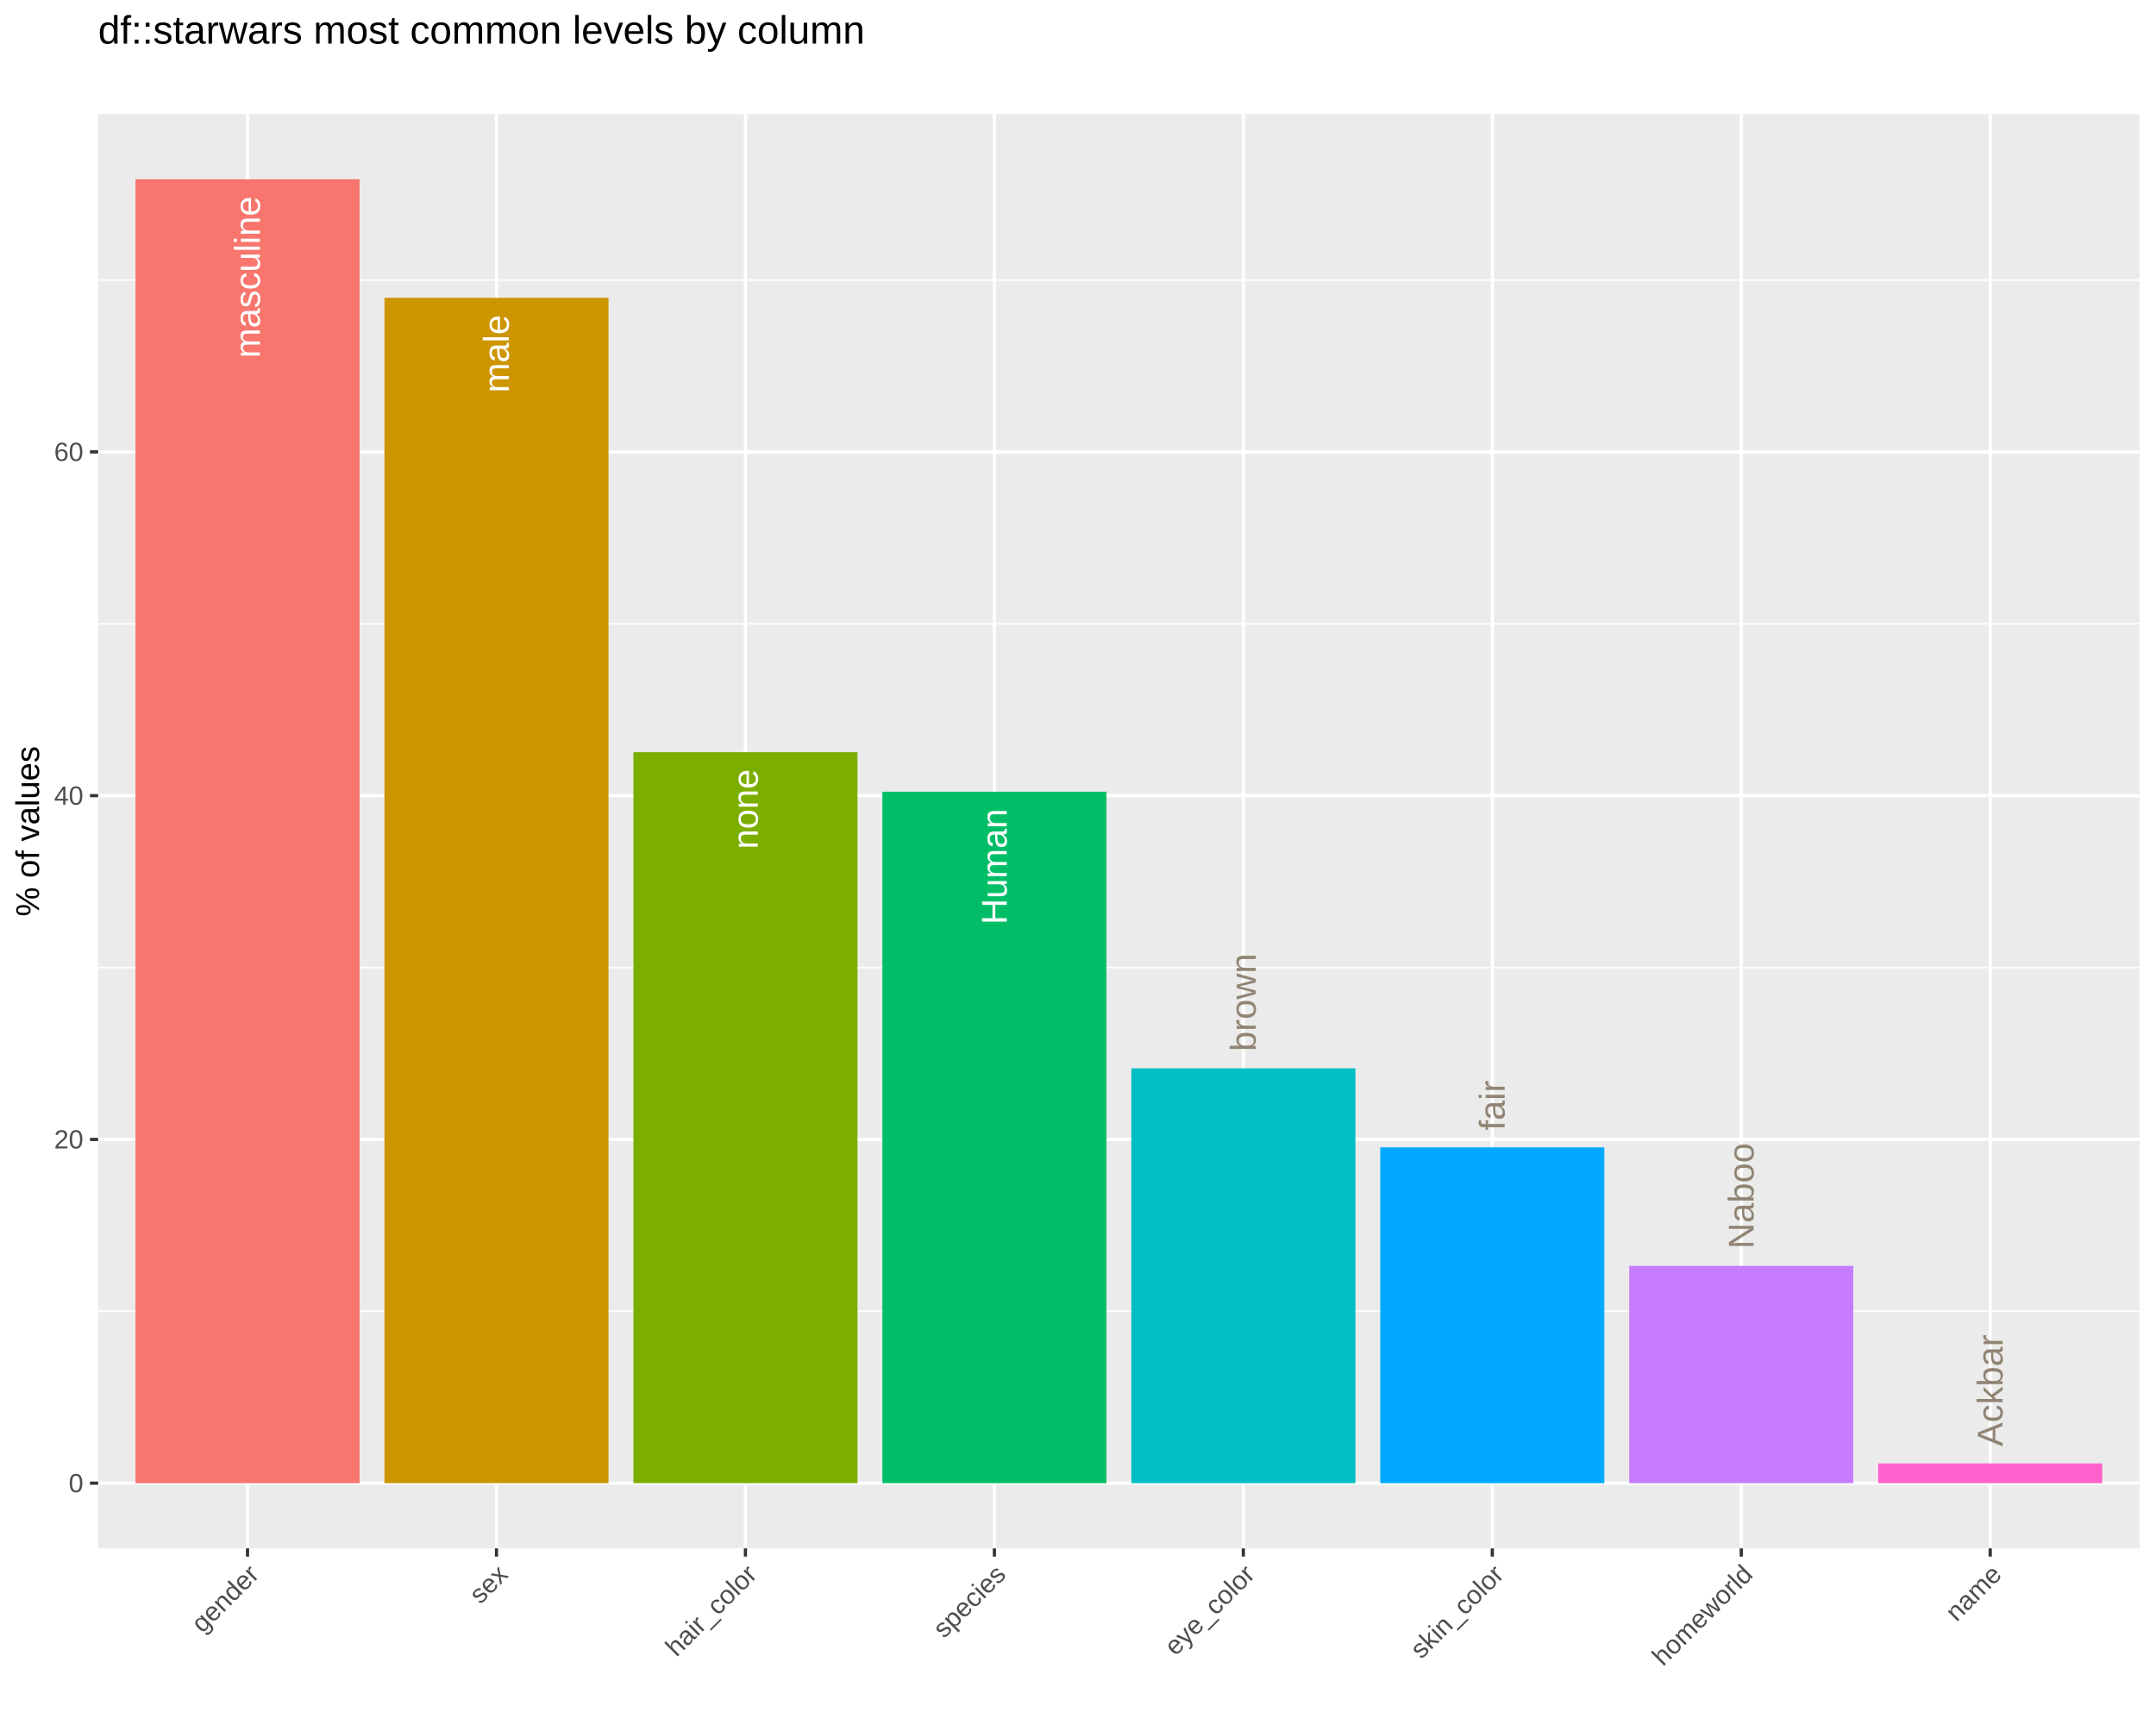
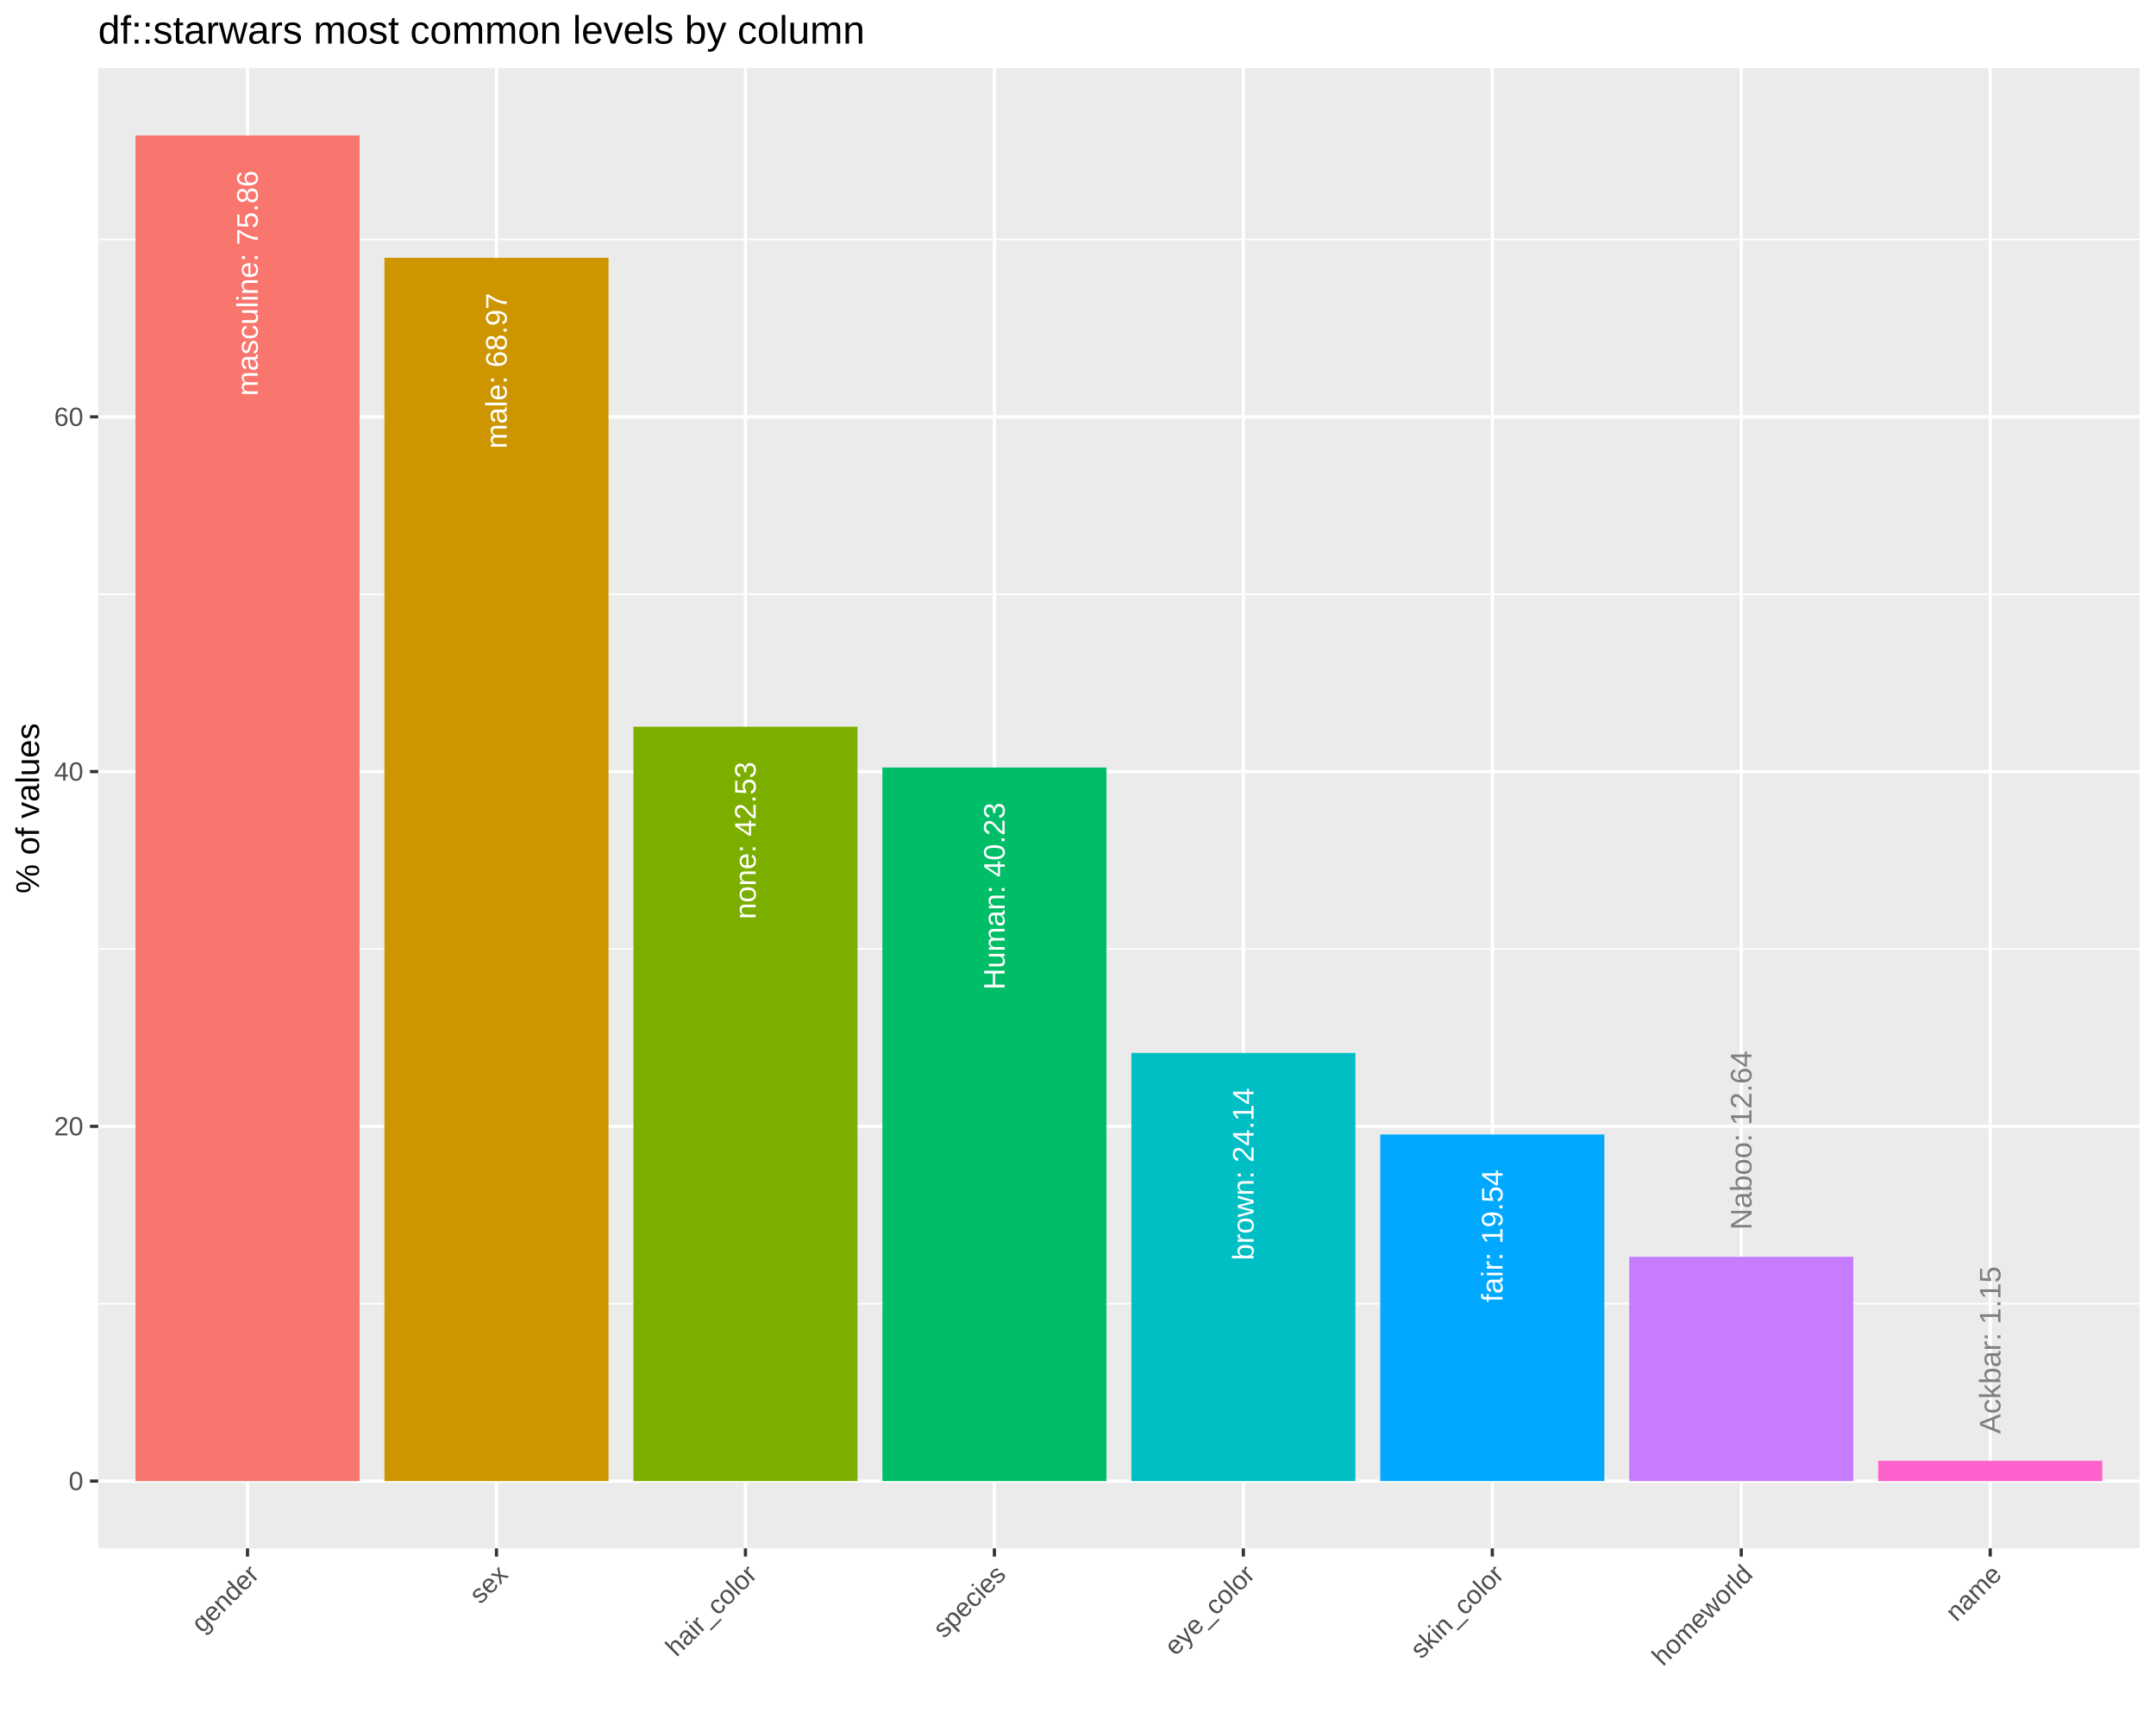
<svg xmlns="http://www.w3.org/2000/svg" viewBox="0 0 720.00 576.00">
  <defs>
    <style type="text/css">
    line, polyline, polygon, path, rect, circle {
      fill: none;
      stroke: #000000;
      stroke-linecap: round;
      stroke-linejoin: round;
      stroke-miterlimit: 10.00;
    }
  </style>
  </defs>
  <rect width="100%" height="100%" style="stroke: none; fill: #FFFFFF;" />
  <rect x="0.00" y="0.00" width="720.00" height="576.00" style="stroke-width: 1.07; stroke: #FFFFFF; fill: #FFFFFF;" />
  <defs>
-     <clipPath id="cpMzIuNzh8NzE0LjUyfDUxNy4wMnwzOC4wOQ==">
-       <rect x="32.78" y="38.09" width="681.74" height="478.93" />
+     <clipPath id="cpMzIuNzh8NzE0LjUyfDUxNy4wMnwyMi43Nw==">
+       <rect x="32.78" y="22.77" width="681.74" height="494.25" />
    </clipPath>
  </defs>
-   <rect x="32.78" y="38.09" width="681.74" height="478.93" style="stroke-width: 1.07; stroke: none; fill: #EBEBEB;" clip-path="url(#cpMzIuNzh8NzE0LjUyfDUxNy4wMnwzOC4wOQ==)" />
-   <polyline points="32.78,437.86 714.52,437.86 " style="stroke-width: 0.53; stroke: #FFFFFF; stroke-linecap: butt;" clip-path="url(#cpMzIuNzh8NzE0LjUyfDUxNy4wMnwzOC4wOQ==)" />
-   <polyline points="32.78,323.08 714.52,323.08 " style="stroke-width: 0.53; stroke: #FFFFFF; stroke-linecap: butt;" clip-path="url(#cpMzIuNzh8NzE0LjUyfDUxNy4wMnwzOC4wOQ==)" />
-   <polyline points="32.78,208.29 714.52,208.29 " style="stroke-width: 0.53; stroke: #FFFFFF; stroke-linecap: butt;" clip-path="url(#cpMzIuNzh8NzE0LjUyfDUxNy4wMnwzOC4wOQ==)" />
-   <polyline points="32.78,93.51 714.52,93.51 " style="stroke-width: 0.53; stroke: #FFFFFF; stroke-linecap: butt;" clip-path="url(#cpMzIuNzh8NzE0LjUyfDUxNy4wMnwzOC4wOQ==)" />
-   <polyline points="32.78,495.25 714.52,495.25 " style="stroke-width: 1.07; stroke: #FFFFFF; stroke-linecap: butt;" clip-path="url(#cpMzIuNzh8NzE0LjUyfDUxNy4wMnwzOC4wOQ==)" />
-   <polyline points="32.78,380.47 714.52,380.47 " style="stroke-width: 1.07; stroke: #FFFFFF; stroke-linecap: butt;" clip-path="url(#cpMzIuNzh8NzE0LjUyfDUxNy4wMnwzOC4wOQ==)" />
-   <polyline points="32.78,265.68 714.52,265.68 " style="stroke-width: 1.07; stroke: #FFFFFF; stroke-linecap: butt;" clip-path="url(#cpMzIuNzh8NzE0LjUyfDUxNy4wMnwzOC4wOQ==)" />
-   <polyline points="32.78,150.90 714.52,150.90 " style="stroke-width: 1.07; stroke: #FFFFFF; stroke-linecap: butt;" clip-path="url(#cpMzIuNzh8NzE0LjUyfDUxNy4wMnwzOC4wOQ==)" />
-   <polyline points="82.66,517.02 82.66,38.09 " style="stroke-width: 1.07; stroke: #FFFFFF; stroke-linecap: butt;" clip-path="url(#cpMzIuNzh8NzE0LjUyfDUxNy4wMnwzOC4wOQ==)" />
-   <polyline points="165.80,517.02 165.80,38.09 " style="stroke-width: 1.07; stroke: #FFFFFF; stroke-linecap: butt;" clip-path="url(#cpMzIuNzh8NzE0LjUyfDUxNy4wMnwzOC4wOQ==)" />
-   <polyline points="248.94,517.02 248.94,38.09 " style="stroke-width: 1.07; stroke: #FFFFFF; stroke-linecap: butt;" clip-path="url(#cpMzIuNzh8NzE0LjUyfDUxNy4wMnwzOC4wOQ==)" />
-   <polyline points="332.08,517.02 332.08,38.09 " style="stroke-width: 1.07; stroke: #FFFFFF; stroke-linecap: butt;" clip-path="url(#cpMzIuNzh8NzE0LjUyfDUxNy4wMnwzOC4wOQ==)" />
-   <polyline points="415.22,517.02 415.22,38.09 " style="stroke-width: 1.07; stroke: #FFFFFF; stroke-linecap: butt;" clip-path="url(#cpMzIuNzh8NzE0LjUyfDUxNy4wMnwzOC4wOQ==)" />
-   <polyline points="498.36,517.02 498.36,38.09 " style="stroke-width: 1.07; stroke: #FFFFFF; stroke-linecap: butt;" clip-path="url(#cpMzIuNzh8NzE0LjUyfDUxNy4wMnwzOC4wOQ==)" />
-   <polyline points="581.50,517.02 581.50,38.09 " style="stroke-width: 1.07; stroke: #FFFFFF; stroke-linecap: butt;" clip-path="url(#cpMzIuNzh8NzE0LjUyfDUxNy4wMnwzOC4wOQ==)" />
-   <polyline points="664.64,517.02 664.64,38.09 " style="stroke-width: 1.07; stroke: #FFFFFF; stroke-linecap: butt;" clip-path="url(#cpMzIuNzh8NzE0LjUyfDUxNy4wMnwzOC4wOQ==)" />
-   <rect x="45.25" y="59.86" width="74.83" height="435.39" style="stroke-width: 1.07; stroke: none; stroke-linecap: square; stroke-linejoin: miter; fill: #F8766D;" clip-path="url(#cpMzIuNzh8NzE0LjUyfDUxNy4wMnwzOC4wOQ==)" />
-   <rect x="128.39" y="99.44" width="74.83" height="395.81" style="stroke-width: 1.07; stroke: none; stroke-linecap: square; stroke-linejoin: miter; fill: #CD9600;" clip-path="url(#cpMzIuNzh8NzE0LjUyfDUxNy4wMnwzOC4wOQ==)" />
-   <rect x="211.53" y="251.17" width="74.83" height="244.08" style="stroke-width: 1.07; stroke: none; stroke-linecap: square; stroke-linejoin: miter; fill: #7CAE00;" clip-path="url(#cpMzIuNzh8NzE0LjUyfDUxNy4wMnwzOC4wOQ==)" />
-   <rect x="294.67" y="264.36" width="74.83" height="230.89" style="stroke-width: 1.07; stroke: none; stroke-linecap: square; stroke-linejoin: miter; fill: #00BE67;" clip-path="url(#cpMzIuNzh8NzE0LjUyfDUxNy4wMnwzOC4wOQ==)" />
-   <rect x="377.81" y="356.72" width="74.83" height="138.53" style="stroke-width: 1.07; stroke: none; stroke-linecap: square; stroke-linejoin: miter; fill: #00BFC4;" clip-path="url(#cpMzIuNzh8NzE0LjUyfDUxNy4wMnwzOC4wOQ==)" />
-   <rect x="460.94" y="383.11" width="74.83" height="112.15" style="stroke-width: 1.07; stroke: none; stroke-linecap: square; stroke-linejoin: miter; fill: #00A9FF;" clip-path="url(#cpMzIuNzh8NzE0LjUyfDUxNy4wMnwzOC4wOQ==)" />
-   <rect x="544.08" y="422.69" width="74.83" height="72.56" style="stroke-width: 1.07; stroke: none; stroke-linecap: square; stroke-linejoin: miter; fill: #C77CFF;" clip-path="url(#cpMzIuNzh8NzE0LjUyfDUxNy4wMnwzOC4wOQ==)" />
-   <rect x="627.22" y="488.65" width="74.83" height="6.60" style="stroke-width: 1.07; stroke: none; stroke-linecap: square; stroke-linejoin: miter; fill: #FF61CC;" clip-path="url(#cpMzIuNzh8NzE0LjUyfDUxNy4wMnwzOC4wOQ==)" />
-   <g clip-path="url(#cpMzIuNzh8NzE0LjUyfDUxNy4wMnwzOC4wOQ==)">
-     <text transform="translate(86.78,119.56) rotate(-90)" style="font-size: 12.00px; fill: #FFFFFF; font-family: Liberation Sans;" textLength="54.03px" lengthAdjust="spacingAndGlyphs">masculine</text>
+   <rect x="32.78" y="22.77" width="681.74" height="494.25" style="stroke-width: 1.07; stroke: none; fill: #EBEBEB;" clip-path="url(#cpMzIuNzh8NzE0LjUyfDUxNy4wMnwyMi43Nw==)" />
+   <polyline points="32.78,435.33 714.52,435.33 " style="stroke-width: 0.53; stroke: #FFFFFF; stroke-linecap: butt;" clip-path="url(#cpMzIuNzh8NzE0LjUyfDUxNy4wMnwyMi43Nw==)" />
+   <polyline points="32.78,316.87 714.52,316.87 " style="stroke-width: 0.53; stroke: #FFFFFF; stroke-linecap: butt;" clip-path="url(#cpMzIuNzh8NzE0LjUyfDUxNy4wMnwyMi43Nw==)" />
+   <polyline points="32.78,198.41 714.52,198.41 " style="stroke-width: 0.53; stroke: #FFFFFF; stroke-linecap: butt;" clip-path="url(#cpMzIuNzh8NzE0LjUyfDUxNy4wMnwyMi43Nw==)" />
+   <polyline points="32.78,79.96 714.52,79.96 " style="stroke-width: 0.53; stroke: #FFFFFF; stroke-linecap: butt;" clip-path="url(#cpMzIuNzh8NzE0LjUyfDUxNy4wMnwyMi43Nw==)" />
+   <polyline points="32.78,494.55 714.52,494.55 " style="stroke-width: 1.07; stroke: #FFFFFF; stroke-linecap: butt;" clip-path="url(#cpMzIuNzh8NzE0LjUyfDUxNy4wMnwyMi43Nw==)" />
+   <polyline points="32.78,376.10 714.52,376.10 " style="stroke-width: 1.07; stroke: #FFFFFF; stroke-linecap: butt;" clip-path="url(#cpMzIuNzh8NzE0LjUyfDUxNy4wMnwyMi43Nw==)" />
+   <polyline points="32.78,257.64 714.52,257.64 " style="stroke-width: 1.07; stroke: #FFFFFF; stroke-linecap: butt;" clip-path="url(#cpMzIuNzh8NzE0LjUyfDUxNy4wMnwyMi43Nw==)" />
+   <polyline points="32.78,139.19 714.52,139.19 " style="stroke-width: 1.07; stroke: #FFFFFF; stroke-linecap: butt;" clip-path="url(#cpMzIuNzh8NzE0LjUyfDUxNy4wMnwyMi43Nw==)" />
+   <polyline points="82.66,517.02 82.66,22.77 " style="stroke-width: 1.07; stroke: #FFFFFF; stroke-linecap: butt;" clip-path="url(#cpMzIuNzh8NzE0LjUyfDUxNy4wMnwyMi43Nw==)" />
+   <polyline points="165.80,517.02 165.80,22.77 " style="stroke-width: 1.07; stroke: #FFFFFF; stroke-linecap: butt;" clip-path="url(#cpMzIuNzh8NzE0LjUyfDUxNy4wMnwyMi43Nw==)" />
+   <polyline points="248.94,517.02 248.94,22.77 " style="stroke-width: 1.07; stroke: #FFFFFF; stroke-linecap: butt;" clip-path="url(#cpMzIuNzh8NzE0LjUyfDUxNy4wMnwyMi43Nw==)" />
+   <polyline points="332.08,517.02 332.08,22.77 " style="stroke-width: 1.07; stroke: #FFFFFF; stroke-linecap: butt;" clip-path="url(#cpMzIuNzh8NzE0LjUyfDUxNy4wMnwyMi43Nw==)" />
+   <polyline points="415.22,517.02 415.22,22.77 " style="stroke-width: 1.07; stroke: #FFFFFF; stroke-linecap: butt;" clip-path="url(#cpMzIuNzh8NzE0LjUyfDUxNy4wMnwyMi43Nw==)" />
+   <polyline points="498.36,517.02 498.36,22.77 " style="stroke-width: 1.07; stroke: #FFFFFF; stroke-linecap: butt;" clip-path="url(#cpMzIuNzh8NzE0LjUyfDUxNy4wMnwyMi43Nw==)" />
+   <polyline points="581.50,517.02 581.50,22.77 " style="stroke-width: 1.07; stroke: #FFFFFF; stroke-linecap: butt;" clip-path="url(#cpMzIuNzh8NzE0LjUyfDUxNy4wMnwyMi43Nw==)" />
+   <polyline points="664.64,517.02 664.64,22.77 " style="stroke-width: 1.07; stroke: #FFFFFF; stroke-linecap: butt;" clip-path="url(#cpMzIuNzh8NzE0LjUyfDUxNy4wMnwyMi43Nw==)" />
+   <rect x="45.25" y="45.24" width="74.83" height="449.32" style="stroke-width: 1.07; stroke: none; stroke-linecap: square; stroke-linejoin: miter; fill: #F8766D;" clip-path="url(#cpMzIuNzh8NzE0LjUyfDUxNy4wMnwyMi43Nw==)" />
+   <rect x="128.39" y="86.08" width="74.83" height="408.47" style="stroke-width: 1.07; stroke: none; stroke-linecap: square; stroke-linejoin: miter; fill: #CD9600;" clip-path="url(#cpMzIuNzh8NzE0LjUyfDUxNy4wMnwyMi43Nw==)" />
+   <rect x="211.53" y="242.66" width="74.83" height="251.89" style="stroke-width: 1.07; stroke: none; stroke-linecap: square; stroke-linejoin: miter; fill: #7CAE00;" clip-path="url(#cpMzIuNzh8NzE0LjUyfDUxNy4wMnwyMi43Nw==)" />
+   <rect x="294.67" y="256.28" width="74.83" height="238.27" style="stroke-width: 1.07; stroke: none; stroke-linecap: square; stroke-linejoin: miter; fill: #00BE67;" clip-path="url(#cpMzIuNzh8NzE0LjUyfDUxNy4wMnwyMi43Nw==)" />
+   <rect x="377.81" y="351.59" width="74.83" height="142.96" style="stroke-width: 1.07; stroke: none; stroke-linecap: square; stroke-linejoin: miter; fill: #00BFC4;" clip-path="url(#cpMzIuNzh8NzE0LjUyfDUxNy4wMnwyMi43Nw==)" />
+   <rect x="460.94" y="378.82" width="74.83" height="115.73" style="stroke-width: 1.07; stroke: none; stroke-linecap: square; stroke-linejoin: miter; fill: #00A9FF;" clip-path="url(#cpMzIuNzh8NzE0LjUyfDUxNy4wMnwyMi43Nw==)" />
+   <rect x="544.08" y="419.67" width="74.83" height="74.89" style="stroke-width: 1.07; stroke: none; stroke-linecap: square; stroke-linejoin: miter; fill: #C77CFF;" clip-path="url(#cpMzIuNzh8NzE0LjUyfDUxNy4wMnwyMi43Nw==)" />
+   <rect x="627.22" y="487.75" width="74.83" height="6.81" style="stroke-width: 1.07; stroke: none; stroke-linecap: square; stroke-linejoin: miter; fill: #FF61CC;" clip-path="url(#cpMzIuNzh8NzE0LjUyfDUxNy4wMnwyMi43Nw==)" />
+   <g clip-path="url(#cpMzIuNzh8NzE0LjUyfDUxNy4wMnwyMi43Nw==)">
+     <text transform="translate(86.08,132.24) rotate(-90)" style="font-size: 9.96px; fill: #FFFFFF; font-family: Liberation Sans;" textLength="78.02px" lengthAdjust="spacingAndGlyphs">masculine:  75.86</text>
  </g>
-   <g clip-path="url(#cpMzIuNzh8NzE0LjUyfDUxNy4wMnwzOC4wOQ==)">
-     <text transform="translate(169.92,131.13) rotate(-90)" style="font-size: 12.00px; fill: #FFFFFF; font-family: Liberation Sans;" textLength="26.02px" lengthAdjust="spacingAndGlyphs">male</text>
+   <g clip-path="url(#cpMzIuNzh8NzE0LjUyfDUxNy4wMnwyMi43Nw==)">
+     <text transform="translate(169.22,149.84) rotate(-90)" style="font-size: 9.96px; fill: #FFFFFF; font-family: Liberation Sans;" textLength="54.77px" lengthAdjust="spacingAndGlyphs">male:  68.97</text>
  </g>
-   <g clip-path="url(#cpMzIuNzh8NzE0LjUyfDUxNy4wMnwzOC4wOQ==)">
-     <text transform="translate(253.06,283.53) rotate(-90)" style="font-size: 12.00px; fill: #FFFFFF; font-family: Liberation Sans;" textLength="26.69px" lengthAdjust="spacingAndGlyphs">none</text>
+   <g clip-path="url(#cpMzIuNzh8NzE0LjUyfDUxNy4wMnwyMi43Nw==)">
+     <text transform="translate(252.36,306.96) rotate(-90)" style="font-size: 9.96px; fill: #FFFFFF; font-family: Liberation Sans;" textLength="55.31px" lengthAdjust="spacingAndGlyphs">none:  42.53</text>
  </g>
-   <g clip-path="url(#cpMzIuNzh8NzE0LjUyfDUxNy4wMnwzOC4wOQ==)">
-     <text transform="translate(336.20,308.72) rotate(-90)" style="font-size: 12.00px; fill: #FFFFFF; font-family: Liberation Sans;" textLength="38.69px" lengthAdjust="spacingAndGlyphs">Human</text>
+   <g clip-path="url(#cpMzIuNzh8NzE0LjUyfDUxNy4wMnwyMi43Nw==)">
+     <text transform="translate(335.50,330.53) rotate(-90)" style="font-size: 9.96px; fill: #FFFFFF; font-family: Liberation Sans;" textLength="65.27px" lengthAdjust="spacingAndGlyphs">Human:  40.23</text>
  </g>
-   <g clip-path="url(#cpMzIuNzh8NzE0LjUyfDUxNy4wMnwzOC4wOQ==)">
-     <text transform="translate(419.34,351.05) rotate(-90)" style="font-size: 12.00px; fill: #918474; font-family: Liberation Sans;" textLength="32.69px" lengthAdjust="spacingAndGlyphs">brown</text>
+   <g clip-path="url(#cpMzIuNzh8NzE0LjUyfDUxNy4wMnwyMi43Nw==)">
+     <text transform="translate(418.64,420.86) rotate(-90)" style="font-size: 9.96px; fill: #FFFFFF; font-family: Liberation Sans;" textLength="60.28px" lengthAdjust="spacingAndGlyphs">brown:  24.14</text>
  </g>
-   <g clip-path="url(#cpMzIuNzh8NzE0LjUyfDUxNy4wMnwzOC4wOQ==)">
-     <text transform="translate(502.48,377.44) rotate(-90)" style="font-size: 12.00px; fill: #918474; font-family: Liberation Sans;" textLength="16.67px" lengthAdjust="spacingAndGlyphs">fair</text>
+   <g clip-path="url(#cpMzIuNzh8NzE0LjUyfDUxNy4wMnwyMi43Nw==)">
+     <text transform="translate(501.78,434.82) rotate(-90)" style="font-size: 9.96px; fill: #FFFFFF; font-family: Liberation Sans;" textLength="47.02px" lengthAdjust="spacingAndGlyphs">fair:  19.54</text>
  </g>
-   <g clip-path="url(#cpMzIuNzh8NzE0LjUyfDUxNy4wMnwzOC4wOQ==)">
-     <text transform="translate(585.62,417.02) rotate(-90)" style="font-size: 12.00px; fill: #918474; font-family: Liberation Sans;" textLength="35.36px" lengthAdjust="spacingAndGlyphs">Naboo</text>
+   <g clip-path="url(#cpMzIuNzh8NzE0LjUyfDUxNy4wMnwyMi43Nw==)">
+     <text transform="translate(584.92,410.68) rotate(-90)" style="font-size: 9.96px; fill: #7F7F7F; font-family: Liberation Sans;" textLength="62.50px" lengthAdjust="spacingAndGlyphs">Naboo:  12.64</text>
  </g>
-   <g clip-path="url(#cpMzIuNzh8NzE0LjUyfDUxNy4wMnwzOC4wOQ==)">
-     <text transform="translate(668.76,482.99) rotate(-90)" style="font-size: 12.00px; fill: #918474; font-family: Liberation Sans;" textLength="37.34px" lengthAdjust="spacingAndGlyphs">Ackbar</text>
+   <g clip-path="url(#cpMzIuNzh8NzE0LjUyfDUxNy4wMnwyMi43Nw==)">
+     <text transform="translate(668.06,478.76) rotate(-90)" style="font-size: 9.96px; fill: #7F7F7F; font-family: Liberation Sans;" textLength="58.64px" lengthAdjust="spacingAndGlyphs">Ackbar:  1.15</text>
  </g>
  <defs>
    <clipPath id="cpMC4wMHw3MjAuMDB8NTc2LjAwfDAuMDA=">
      <rect x="0.00" y="0.00" width="720.00" height="576.00" />
    </clipPath>
  </defs>
  <g clip-path="url(#cpMC4wMHw3MjAuMDB8NTc2LjAwfDAuMDA=)">
-     <text x="22.95" y="498.27" style="font-size: 8.80px; fill: #4D4D4D; font-family: Liberation Sans;" textLength="4.89px" lengthAdjust="spacingAndGlyphs">0</text>
+     <text x="22.95" y="497.58" style="font-size: 8.80px; fill: #4D4D4D; font-family: Liberation Sans;" textLength="4.89px" lengthAdjust="spacingAndGlyphs">0</text>
  </g>
  <g clip-path="url(#cpMC4wMHw3MjAuMDB8NTc2LjAwfDAuMDA=)">
-     <text x="18.06" y="383.49" style="font-size: 8.80px; fill: #4D4D4D; font-family: Liberation Sans;" textLength="9.78px" lengthAdjust="spacingAndGlyphs">20</text>
+     <text x="18.06" y="379.12" style="font-size: 8.80px; fill: #4D4D4D; font-family: Liberation Sans;" textLength="9.78px" lengthAdjust="spacingAndGlyphs">20</text>
  </g>
  <g clip-path="url(#cpMC4wMHw3MjAuMDB8NTc2LjAwfDAuMDA=)">
-     <text x="18.06" y="268.71" style="font-size: 8.80px; fill: #4D4D4D; font-family: Liberation Sans;" textLength="9.78px" lengthAdjust="spacingAndGlyphs">40</text>
+     <text x="18.06" y="260.67" style="font-size: 8.80px; fill: #4D4D4D; font-family: Liberation Sans;" textLength="9.78px" lengthAdjust="spacingAndGlyphs">40</text>
  </g>
  <g clip-path="url(#cpMC4wMHw3MjAuMDB8NTc2LjAwfDAuMDA=)">
-     <text x="18.06" y="153.92" style="font-size: 8.80px; fill: #4D4D4D; font-family: Liberation Sans;" textLength="9.78px" lengthAdjust="spacingAndGlyphs">60</text>
+     <text x="18.06" y="142.21" style="font-size: 8.80px; fill: #4D4D4D; font-family: Liberation Sans;" textLength="9.78px" lengthAdjust="spacingAndGlyphs">60</text>
  </g>
-   <polyline points="30.04,495.25 32.78,495.25 " style="stroke-width: 1.07; stroke: #333333; stroke-linecap: butt;" clip-path="url(#cpMC4wMHw3MjAuMDB8NTc2LjAwfDAuMDA=)" />
-   <polyline points="30.04,380.47 32.78,380.47 " style="stroke-width: 1.07; stroke: #333333; stroke-linecap: butt;" clip-path="url(#cpMC4wMHw3MjAuMDB8NTc2LjAwfDAuMDA=)" />
-   <polyline points="30.04,265.68 32.78,265.68 " style="stroke-width: 1.07; stroke: #333333; stroke-linecap: butt;" clip-path="url(#cpMC4wMHw3MjAuMDB8NTc2LjAwfDAuMDA=)" />
-   <polyline points="30.04,150.90 32.78,150.90 " style="stroke-width: 1.07; stroke: #333333; stroke-linecap: butt;" clip-path="url(#cpMC4wMHw3MjAuMDB8NTc2LjAwfDAuMDA=)" />
+   <polyline points="30.04,494.55 32.78,494.55 " style="stroke-width: 1.07; stroke: #333333; stroke-linecap: butt;" clip-path="url(#cpMC4wMHw3MjAuMDB8NTc2LjAwfDAuMDA=)" />
+   <polyline points="30.04,376.10 32.78,376.10 " style="stroke-width: 1.07; stroke: #333333; stroke-linecap: butt;" clip-path="url(#cpMC4wMHw3MjAuMDB8NTc2LjAwfDAuMDA=)" />
+   <polyline points="30.04,257.64 32.78,257.64 " style="stroke-width: 1.07; stroke: #333333; stroke-linecap: butt;" clip-path="url(#cpMC4wMHw3MjAuMDB8NTc2LjAwfDAuMDA=)" />
+   <polyline points="30.04,139.19 32.78,139.19 " style="stroke-width: 1.07; stroke: #333333; stroke-linecap: butt;" clip-path="url(#cpMC4wMHw3MjAuMDB8NTc2LjAwfDAuMDA=)" />
  <polyline points="82.66,519.76 82.66,517.02 " style="stroke-width: 1.07; stroke: #333333; stroke-linecap: butt;" clip-path="url(#cpMC4wMHw3MjAuMDB8NTc2LjAwfDAuMDA=)" />
  <polyline points="165.80,519.76 165.80,517.02 " style="stroke-width: 1.07; stroke: #333333; stroke-linecap: butt;" clip-path="url(#cpMC4wMHw3MjAuMDB8NTc2LjAwfDAuMDA=)" />
  <polyline points="248.94,519.76 248.94,517.02 " style="stroke-width: 1.07; stroke: #333333; stroke-linecap: butt;" clip-path="url(#cpMC4wMHw3MjAuMDB8NTc2LjAwfDAuMDA=)" />
  <polyline points="332.08,519.76 332.08,517.02 " style="stroke-width: 1.07; stroke: #333333; stroke-linecap: butt;" clip-path="url(#cpMC4wMHw3MjAuMDB8NTc2LjAwfDAuMDA=)" />
  <polyline points="415.22,519.76 415.22,517.02 " style="stroke-width: 1.07; stroke: #333333; stroke-linecap: butt;" clip-path="url(#cpMC4wMHw3MjAuMDB8NTc2LjAwfDAuMDA=)" />
  <polyline points="498.36,519.76 498.36,517.02 " style="stroke-width: 1.07; stroke: #333333; stroke-linecap: butt;" clip-path="url(#cpMC4wMHw3MjAuMDB8NTc2LjAwfDAuMDA=)" />
  <polyline points="581.50,519.76 581.50,517.02 " style="stroke-width: 1.07; stroke: #333333; stroke-linecap: butt;" clip-path="url(#cpMC4wMHw3MjAuMDB8NTc2LjAwfDAuMDA=)" />
  <polyline points="664.64,519.76 664.64,517.02 " style="stroke-width: 1.07; stroke: #333333; stroke-linecap: butt;" clip-path="url(#cpMC4wMHw3MjAuMDB8NTc2LjAwfDAuMDA=)" />
  <g clip-path="url(#cpMC4wMHw3MjAuMDB8NTc2LjAwfDAuMDA=)">
    <text transform="translate(67.58,545.58) rotate(-45)" style="font-size: 8.80px; fill: #4D4D4D; font-family: Liberation Sans;" textLength="27.38px" lengthAdjust="spacingAndGlyphs">gender</text>
  </g>
  <g clip-path="url(#cpMC4wMHw3MjAuMDB8NTc2LjAwfDAuMDA=)">
    <text transform="translate(160.39,535.92) rotate(-45)" style="font-size: 8.80px; fill: #4D4D4D; font-family: Liberation Sans;" textLength="13.70px" lengthAdjust="spacingAndGlyphs">sex</text>
  </g>
  <g clip-path="url(#cpMC4wMHw3MjAuMDB8NTc2LjAwfDAuMDA=)">
    <text transform="translate(225.91,553.53) rotate(-45)" style="font-size: 8.80px; fill: #4D4D4D; font-family: Liberation Sans;" textLength="38.61px" lengthAdjust="spacingAndGlyphs">hair_color</text>
  </g>
  <g clip-path="url(#cpMC4wMHw3MjAuMDB8NTc2LjAwfDAuMDA=)">
    <text transform="translate(315.25,547.33) rotate(-45)" style="font-size: 8.80px; fill: #4D4D4D; font-family: Liberation Sans;" textLength="29.84px" lengthAdjust="spacingAndGlyphs">species</text>
  </g>
  <g clip-path="url(#cpMC4wMHw3MjAuMDB8NTc2LjAwfDAuMDA=)">
    <text transform="translate(392.52,553.20) rotate(-45)" style="font-size: 8.80px; fill: #4D4D4D; font-family: Liberation Sans;" textLength="38.14px" lengthAdjust="spacingAndGlyphs">eye_color</text>
  </g>
  <g clip-path="url(#cpMC4wMHw3MjAuMDB8NTc2LjAwfDAuMDA=)">
    <text transform="translate(474.63,554.24) rotate(-45)" style="font-size: 8.80px; fill: #4D4D4D; font-family: Liberation Sans;" textLength="39.61px" lengthAdjust="spacingAndGlyphs">skin_color</text>
  </g>
  <g clip-path="url(#cpMC4wMHw3MjAuMDB8NTc2LjAwfDAuMDA=)">
    <text transform="translate(555.36,556.64) rotate(-45)" style="font-size: 8.80px; fill: #4D4D4D; font-family: Liberation Sans;" textLength="43.02px" lengthAdjust="spacingAndGlyphs">homeworld</text>
  </g>
  <g clip-path="url(#cpMC4wMHw3MjAuMDB8NTc2LjAwfDAuMDA=)">
    <text transform="translate(653.36,541.78) rotate(-45)" style="font-size: 8.80px; fill: #4D4D4D; font-family: Liberation Sans;" textLength="22.00px" lengthAdjust="spacingAndGlyphs">name</text>
  </g>
  <g clip-path="url(#cpMC4wMHw3MjAuMDB8NTc2LjAwfDAuMDA=)">
-     <text transform="translate(13.04,306.01) rotate(-90)" style="font-size: 11.00px; font-family: Liberation Sans;" textLength="56.91px" lengthAdjust="spacingAndGlyphs">% of values</text>
+     <text transform="translate(13.04,298.35) rotate(-90)" style="font-size: 11.00px; font-family: Liberation Sans;" textLength="56.91px" lengthAdjust="spacingAndGlyphs">% of values</text>
  </g>
  <g clip-path="url(#cpMC4wMHw3MjAuMDB8NTc2LjAwfDAuMDA=)">
    <text x="32.78" y="14.56" style="font-size: 13.20px; font-family: Liberation Sans;" textLength="255.64px" lengthAdjust="spacingAndGlyphs">df::starwars most common levels by column</text>
  </g>
</svg>
